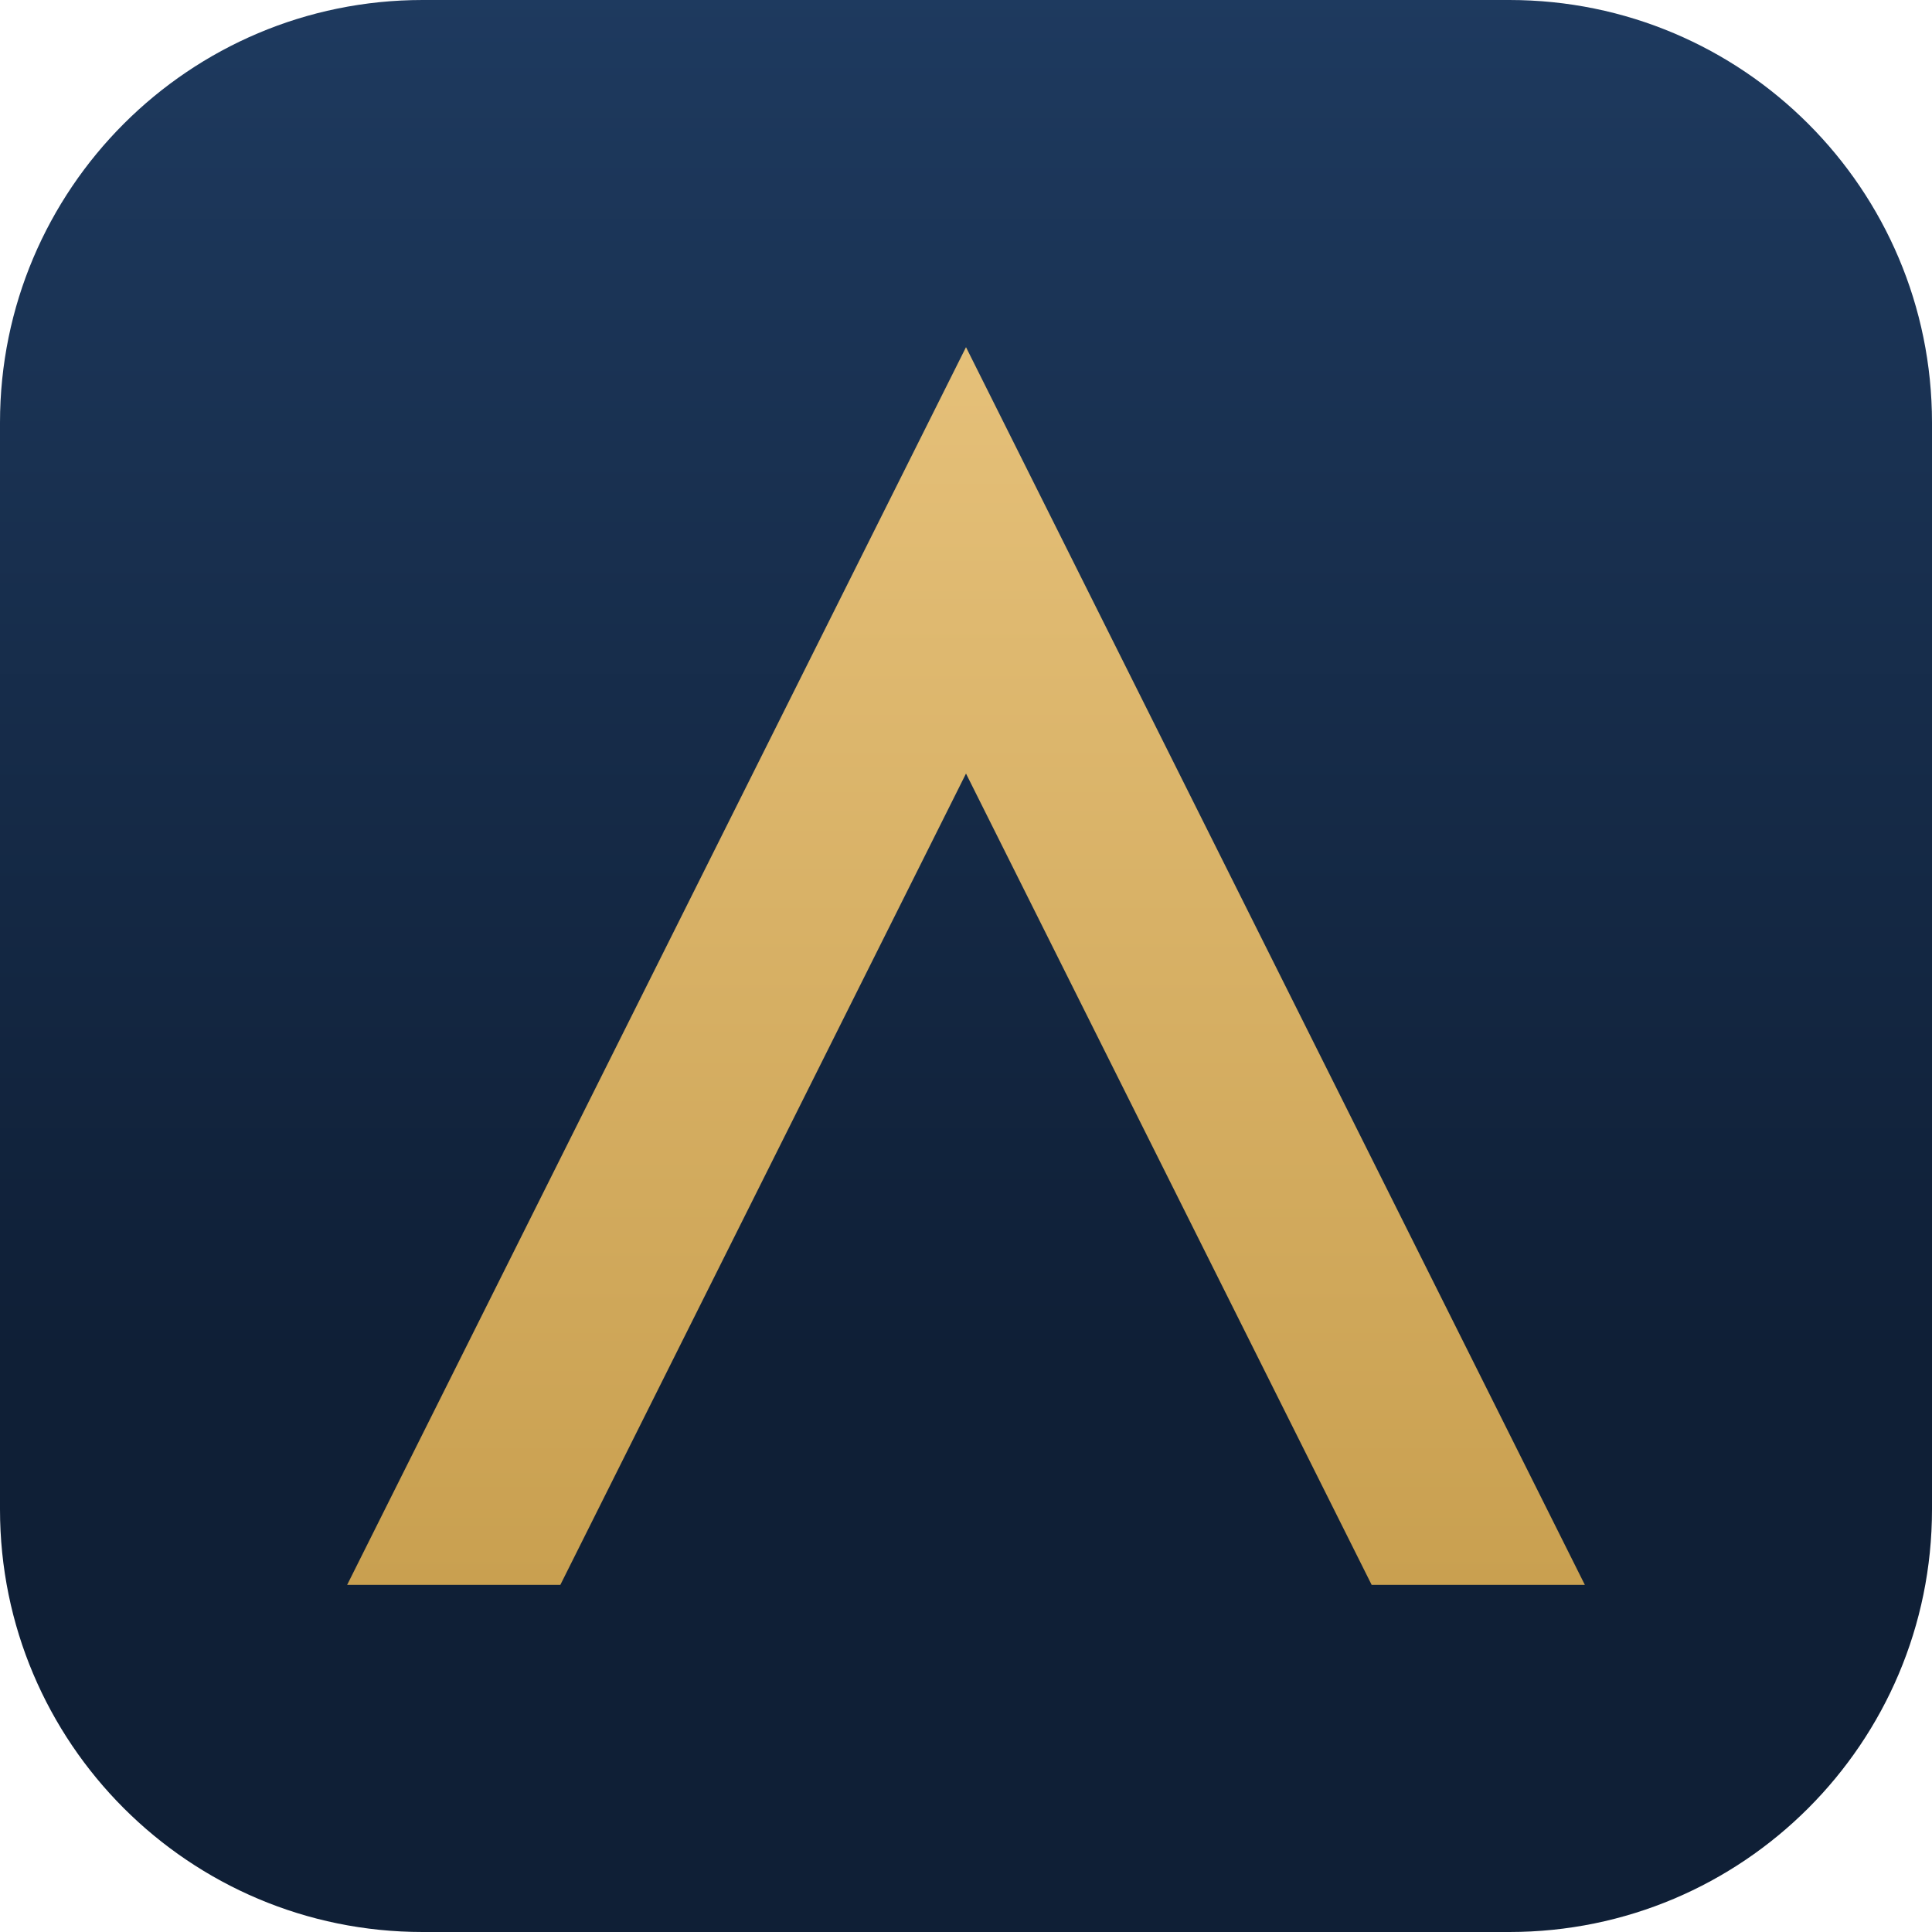
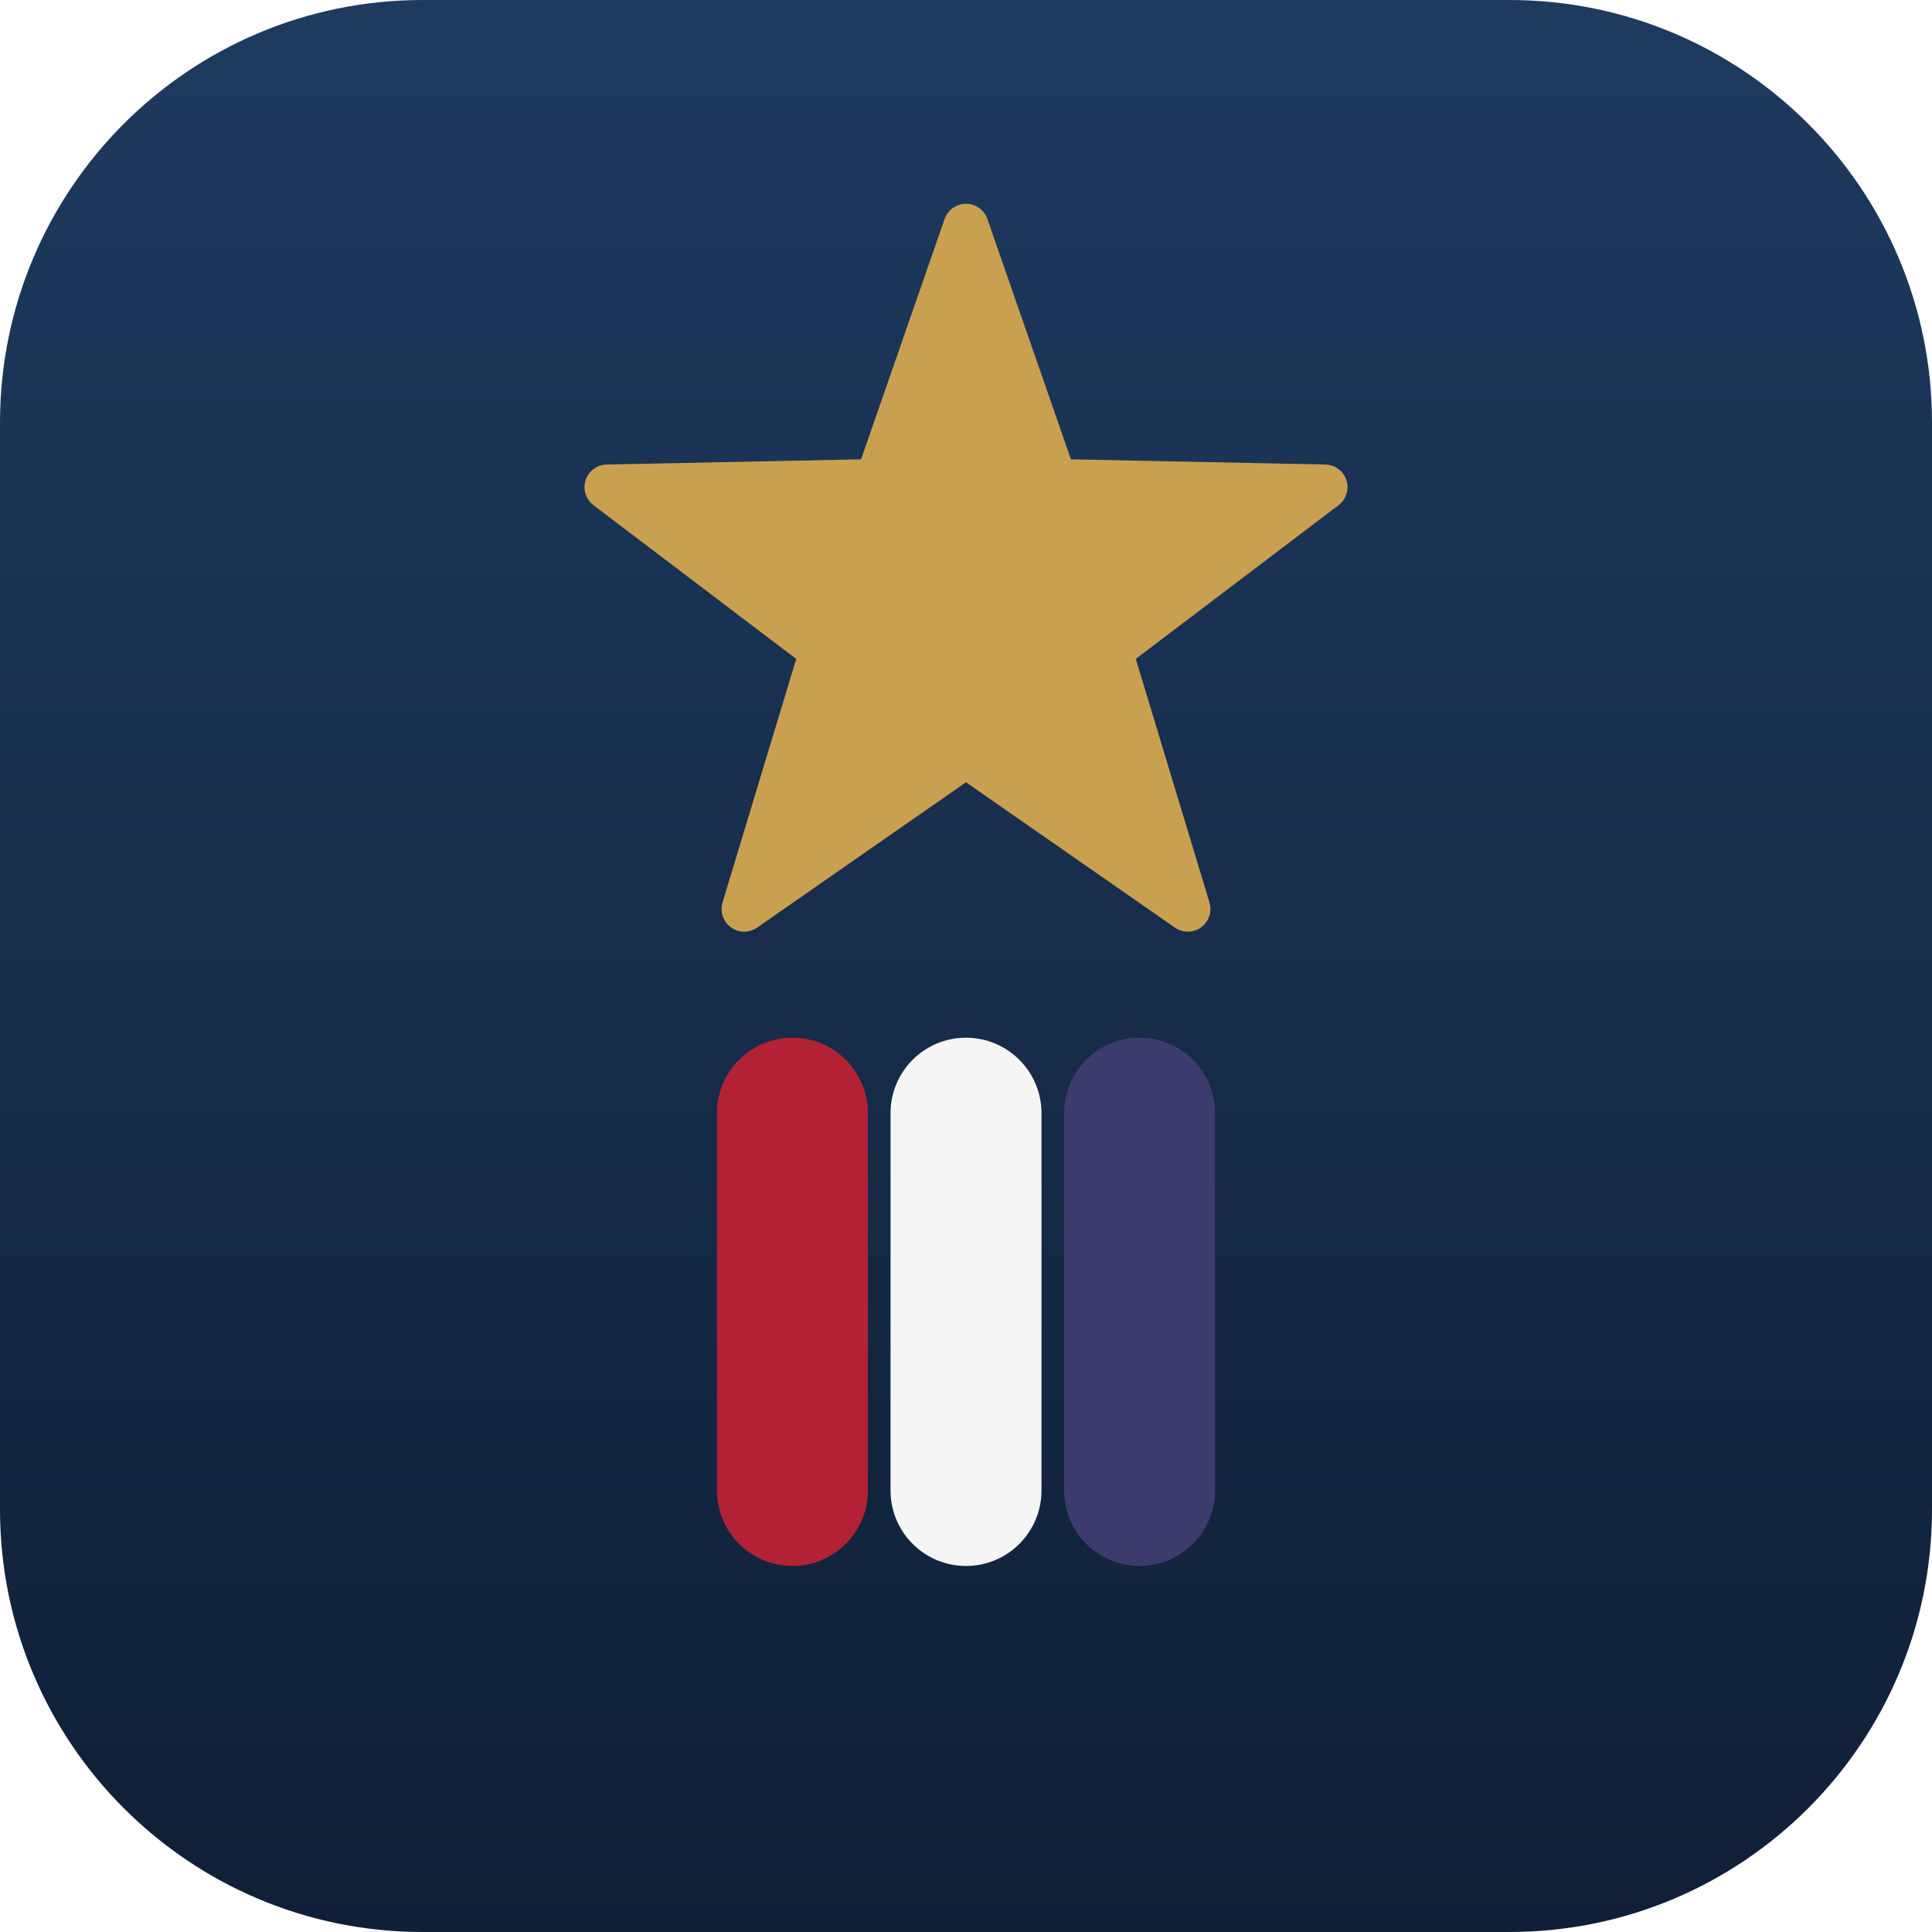
<svg xmlns="http://www.w3.org/2000/svg" viewBox="0 0 1024 1024" role="img" aria-label="ASVAB Coach">
  <defs>
-     <linearGradient id="asvab-bg" x1="0.5" y1="0" x2="0.5" y2="0.7">
+     <linearGradient id="bg" x1="0.5" y1="0" x2="0.5" y2="1">
      <stop offset="0%" stop-color="#1E3A5F" />
      <stop offset="100%" stop-color="#0F1F36" />
    </linearGradient>
-     <linearGradient id="asvab-gold" x1="0" y1="0" x2="0" y2="1">
-       <stop offset="0%" stop-color="#E5C079" />
-       <stop offset="100%" stop-color="#C9A050" />
-     </linearGradient>
  </defs>
-   <rect width="1024" height="1024" rx="224" ry="224" fill="url(#asvab-bg)" />
-   <path d="M 512 184 L 840 840 L 727 840 L 512 410 L 297 840 L 184 840 Z" fill="url(#asvab-gold)" />
+   <rect width="1024" height="1024" rx="224" ry="224" fill="url(#bg)" />
+   <rect x="380" y="550" width="80" height="280" rx="40" ry="40" fill="#B22234" />
+   <rect x="472" y="550" width="80" height="280" rx="40" ry="40" fill="#F5F5F5" />
+   <rect x="564" y="550" width="80" height="280" rx="40" ry="40" fill="#3C3B6E" />
+   <path d="M 512 120 L 559.02 255.28 L 702.21 258.20 L 588.08 344.72 L 629.56 481.80 L 512 400 L 394.44 481.80 L 435.92 344.72 L 321.79 258.20 L 464.98 255.28 Z" fill="#C9A050" stroke="#C9A050" stroke-width="24" stroke-linejoin="round" />
</svg>
